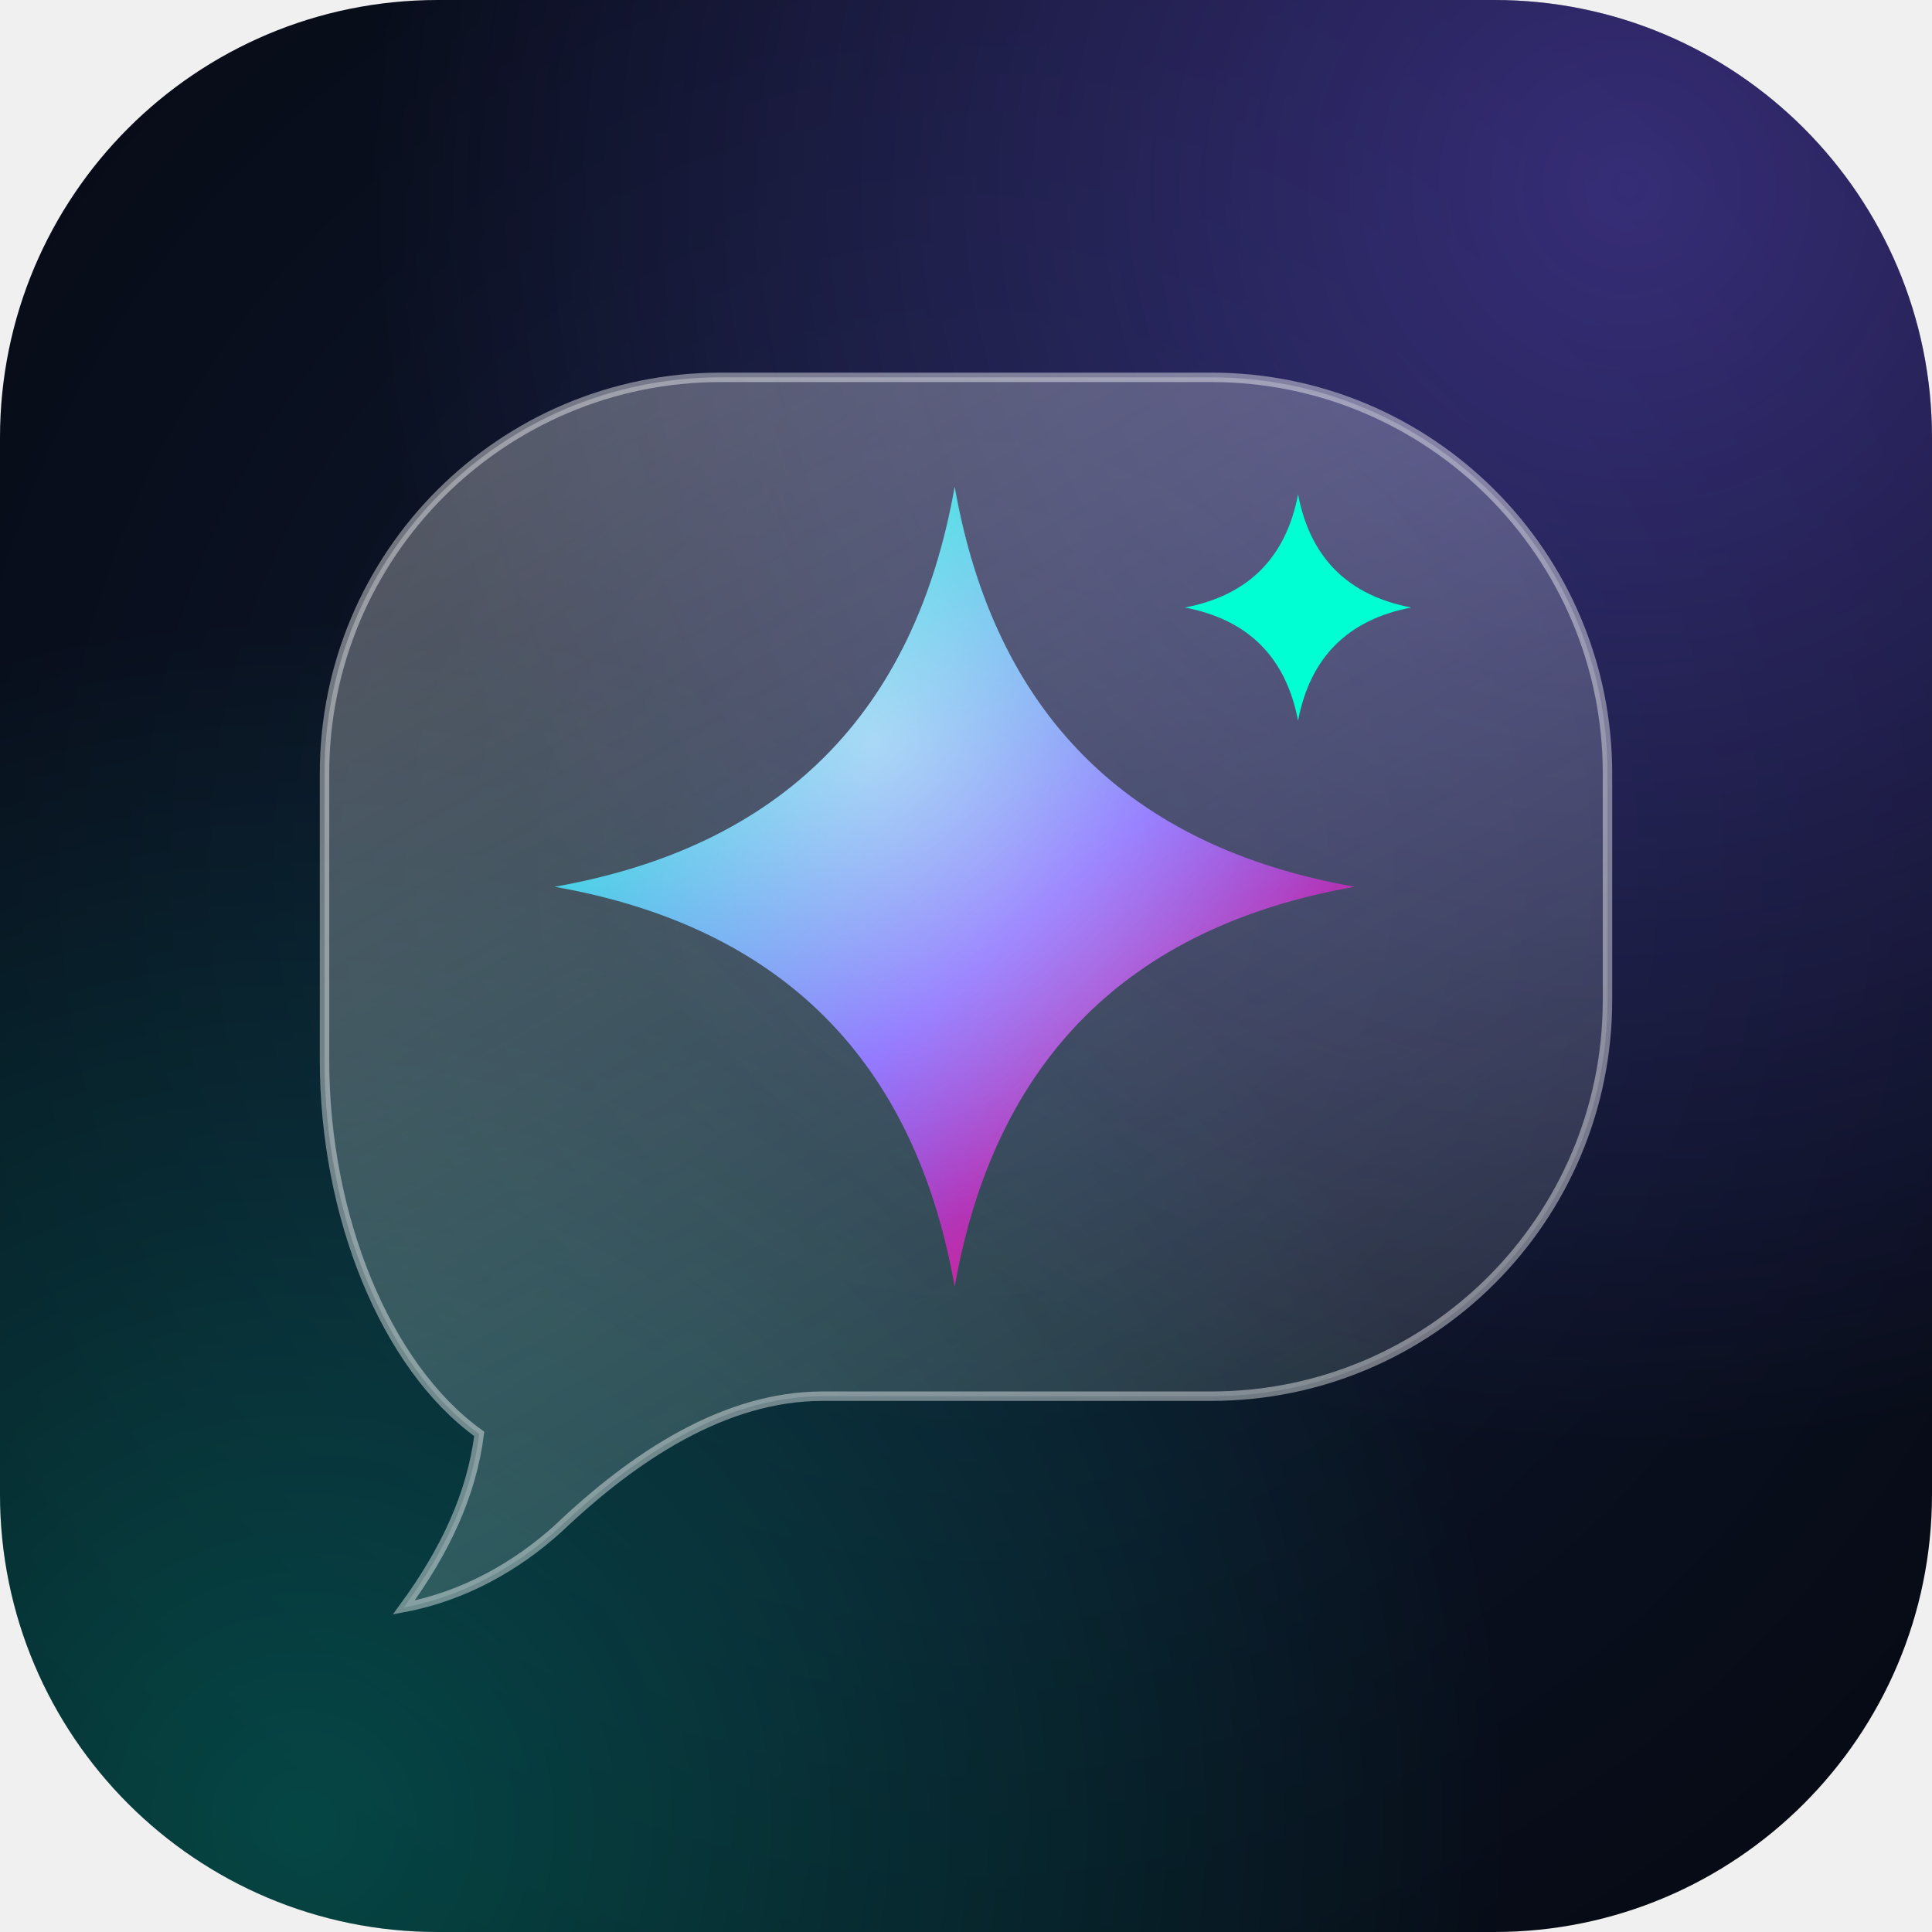
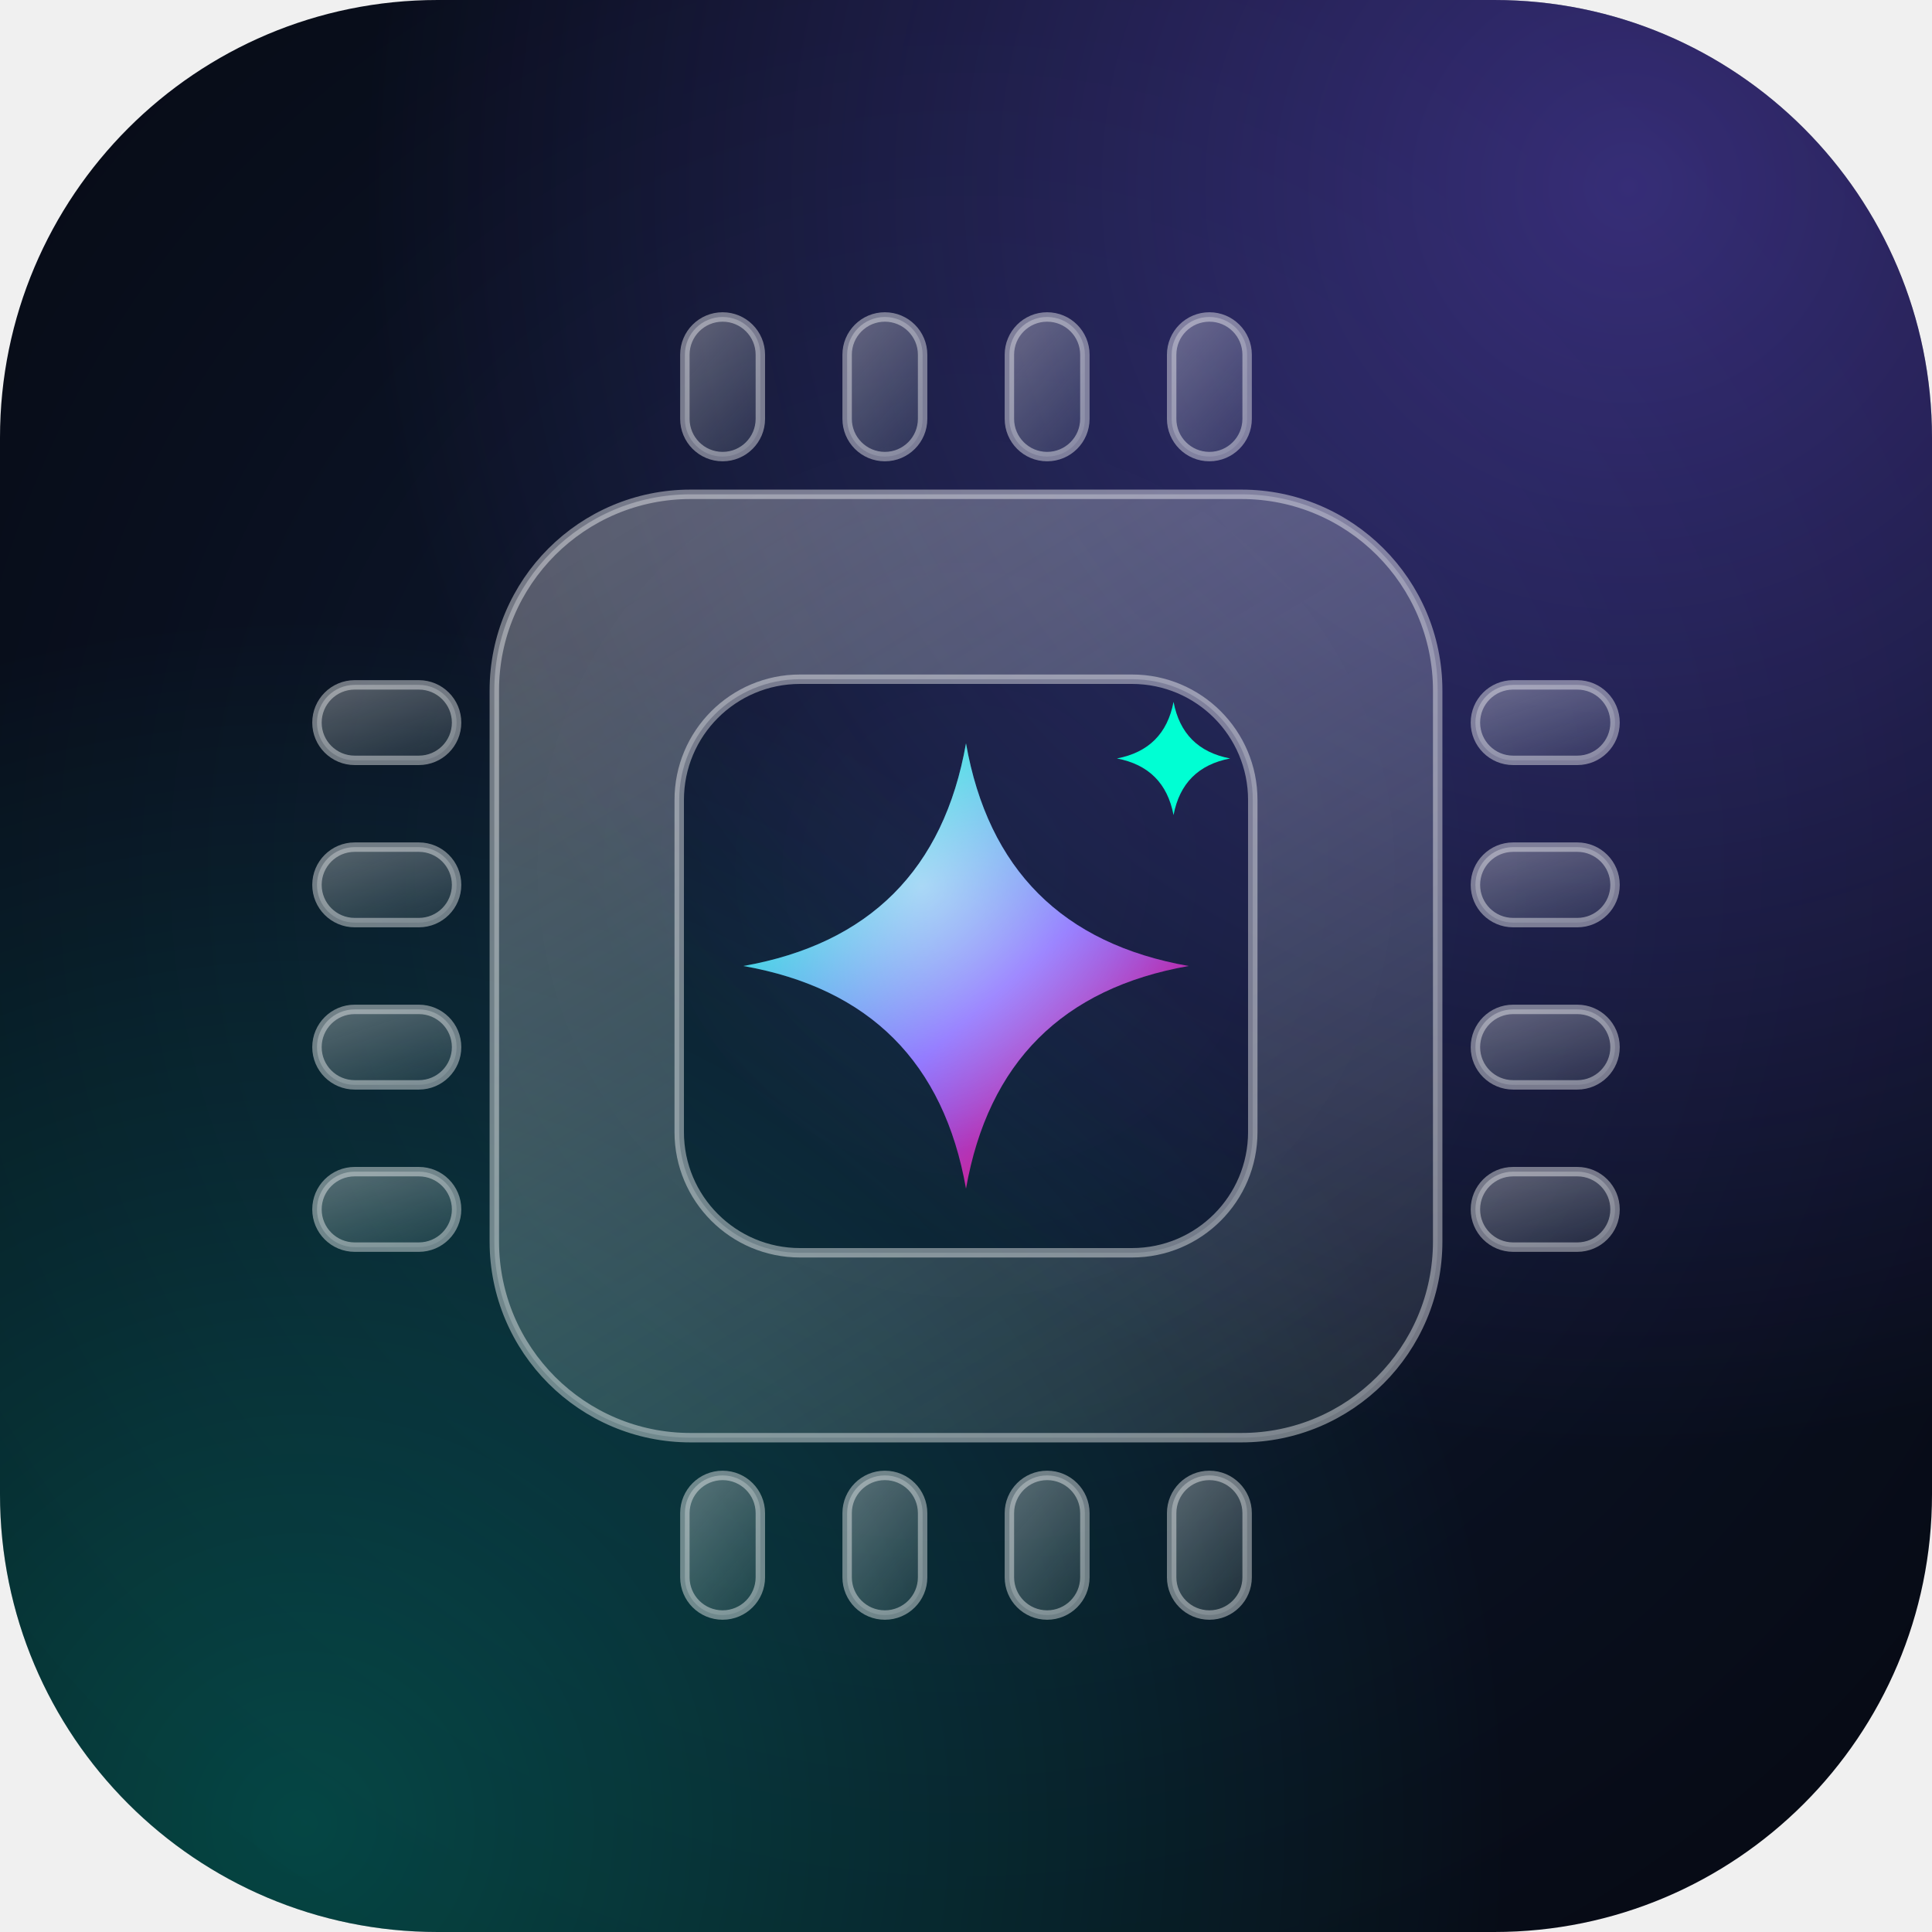
<svg xmlns="http://www.w3.org/2000/svg" viewBox="0 0 1024 1024" width="1024" height="1024">
  <clipPath id="rounded">
    <rect width="1024" height="1024" rx="232" />
  </clipPath>
  <g clip-path="url(#rounded)">
-     <svg x="0" y="0" width="1024" height="1024" viewBox="0 0 1024 1024">
+     <svg x="0" y="0" viewBox="0 0 1024 1024" width="1024" height="1024">
      <defs>
        <radialGradient id="night" cx="0.5" cy="0.45" r="0.8">
          <stop offset="0" stop-color="#101C33" />
          <stop offset="0.55" stop-color="#090F1E" />
          <stop offset="1" stop-color="#05080F" />
        </radialGradient>
        <radialGradient id="violet" cx="0.84" cy="0.1" r="0.65">
          <stop offset="0" stop-color="#7A5CFF" stop-opacity="0.40" />
          <stop offset="1" stop-color="#7A5CFF" stop-opacity="0" />
        </radialGradient>
        <radialGradient id="aqua" cx="0.16" cy="0.94" r="0.62">
          <stop offset="0" stop-color="#00FFD3" stop-opacity="0.24" />
          <stop offset="1" stop-color="#00FFD3" stop-opacity="0" />
        </radialGradient>
      </defs>
      <rect width="1024" height="1024" fill="url(#night)" />
      <rect width="1024" height="1024" fill="url(#violet)" />
      <rect width="1024" height="1024" fill="url(#aqua)" />
    </svg>
-     <svg x="0" y="0" width="1024" height="1024" viewBox="0 0 1024 1024">
+     <svg x="0" y="0" viewBox="0 0 1024 1024" width="1024" height="1024">
      <defs>
        <linearGradient id="glass" x1="0.2" y1="0" x2="0.8" y2="1">
          <stop offset="0" stop-color="#FFFFFF" stop-opacity="0.30" />
          <stop offset="1" stop-color="#E9FBF7" stop-opacity="0.10" />
        </linearGradient>
      </defs>
-       <path d="M 382 200 H 642 A 210 210 0 0 1 852 410 V 530 A 210 210 0 0 1 642 740 H 436 C 384 740 336 772 296 810 C 274 830 246 846 214 852 C 236 822 250 792 254 760 C 204 724 172 644 172 562 V 410 A 210 210 0 0 1 382 200 Z" fill="url(#glass)" stroke="#FFFFFF" stroke-opacity="0.42" stroke-width="5" />
+       <g fill="url(#glass)" stroke="#FFFFFF" stroke-opacity="0.42" stroke-width="5">
+         <path d="M 366 262 H 658 A 104 104 0 0 1 762 366 V 658 A 104 104 0 0 1 658 762 H 366 A 104 104 0 0 1 262 658 V 366 A 104 104 0 0 1 366 262 Z M 424 360 H 600 A 64 64 0 0 1 664 424 V 600 A 64 64 0 0 1 600 664 H 424 A 64 64 0 0 1 360 600 V 424 A 64 64 0 0 1 424 360 Z" fill-rule="evenodd" />
+         <rect x="363" y="168" width="40" height="74" rx="20.0" />
+         <rect x="363" y="782" width="40" height="74" rx="20.0" />
+         <rect x="168" y="363" width="74" height="40" rx="20.0" />
+         <rect x="782" y="363" width="74" height="40" rx="20.0" />
+         <rect x="449" y="168" width="40" height="74" rx="20.0" />
+         <rect x="449" y="782" width="40" height="74" rx="20.0" />
+         <rect x="168" y="449" width="74" height="40" rx="20.0" />
+         <rect x="782" y="449" width="74" height="40" rx="20.0" />
+         <rect x="535" y="168" width="40" height="74" rx="20.0" />
+         <rect x="535" y="782" width="40" height="74" rx="20.0" />
+         <rect x="168" y="535" width="74" height="40" rx="20.0" />
+         <rect x="782" y="535" width="74" height="40" rx="20.0" />
+         <rect x="621" y="168" width="40" height="74" rx="20.0" />
+         <rect x="621" y="782" width="40" height="74" rx="20.0" />
+         <rect x="168" y="621" width="74" height="40" rx="20.0" />
+         <rect x="782" y="621" width="74" height="40" rx="20.0" />
+       </g>
    </svg>
-     <svg x="0" y="0" width="1024" height="1024" viewBox="0 0 1024 1024">
+     <svg x="0" y="0" viewBox="0 0 1024 1024" width="1024" height="1024">
      <defs>
        <linearGradient id="spark" x1="0.15" y1="0.1" x2="0.9" y2="0.95">
          <stop offset="0" stop-color="#00FFD3" />
          <stop offset="0.55" stop-color="#7A5CFF" />
          <stop offset="1" stop-color="#FF0058" />
        </linearGradient>
        <radialGradient id="shine" cx="0.4" cy="0.32" r="0.6">
          <stop offset="0" stop-color="#FFFFFF" stop-opacity="0.55" />
          <stop offset="1" stop-color="#FFFFFF" stop-opacity="0" />
        </radialGradient>
      </defs>
-       <path d="M 506 258 Q 537.8 438.2 718 470 Q 537.8 501.8 506 682 Q 474.2 501.8 294 470 Q 474.2 438.2 506 258 Z" fill="url(#spark)" />
-       <path d="M 506 258 Q 537.8 438.2 718 470 Q 537.8 501.8 506 682 Q 474.2 501.8 294 470 Q 474.2 438.2 506 258 Z" fill="url(#shine)" />
-       <path d="M 688 262 Q 697.6 312.4 748 322 Q 697.6 331.6 688 382 Q 678.4 331.6 628 322 Q 678.4 312.4 688 262 Z" fill="#00FFD3" />
+       <path d="M 512 394 Q 529.7 494.3 630 512 Q 529.7 529.7 512 630 Q 494.3 529.7 394 512 Q 494.3 494.3 512 394 Z" fill="url(#spark)" />
+       <path d="M 512 394 Q 529.7 494.3 630 512 Q 529.7 529.7 512 630 Q 494.3 529.7 394 512 Q 494.3 494.3 512 394 Z" fill="url(#shine)" />
+       <path d="M 622 372 Q 626.8 397.2 652 402 Q 626.8 406.8 622 432 Q 617.2 406.8 592 402 Q 617.2 397.2 622 372 Z" fill="#00FFD3" />
    </svg>
  </g>
</svg>
